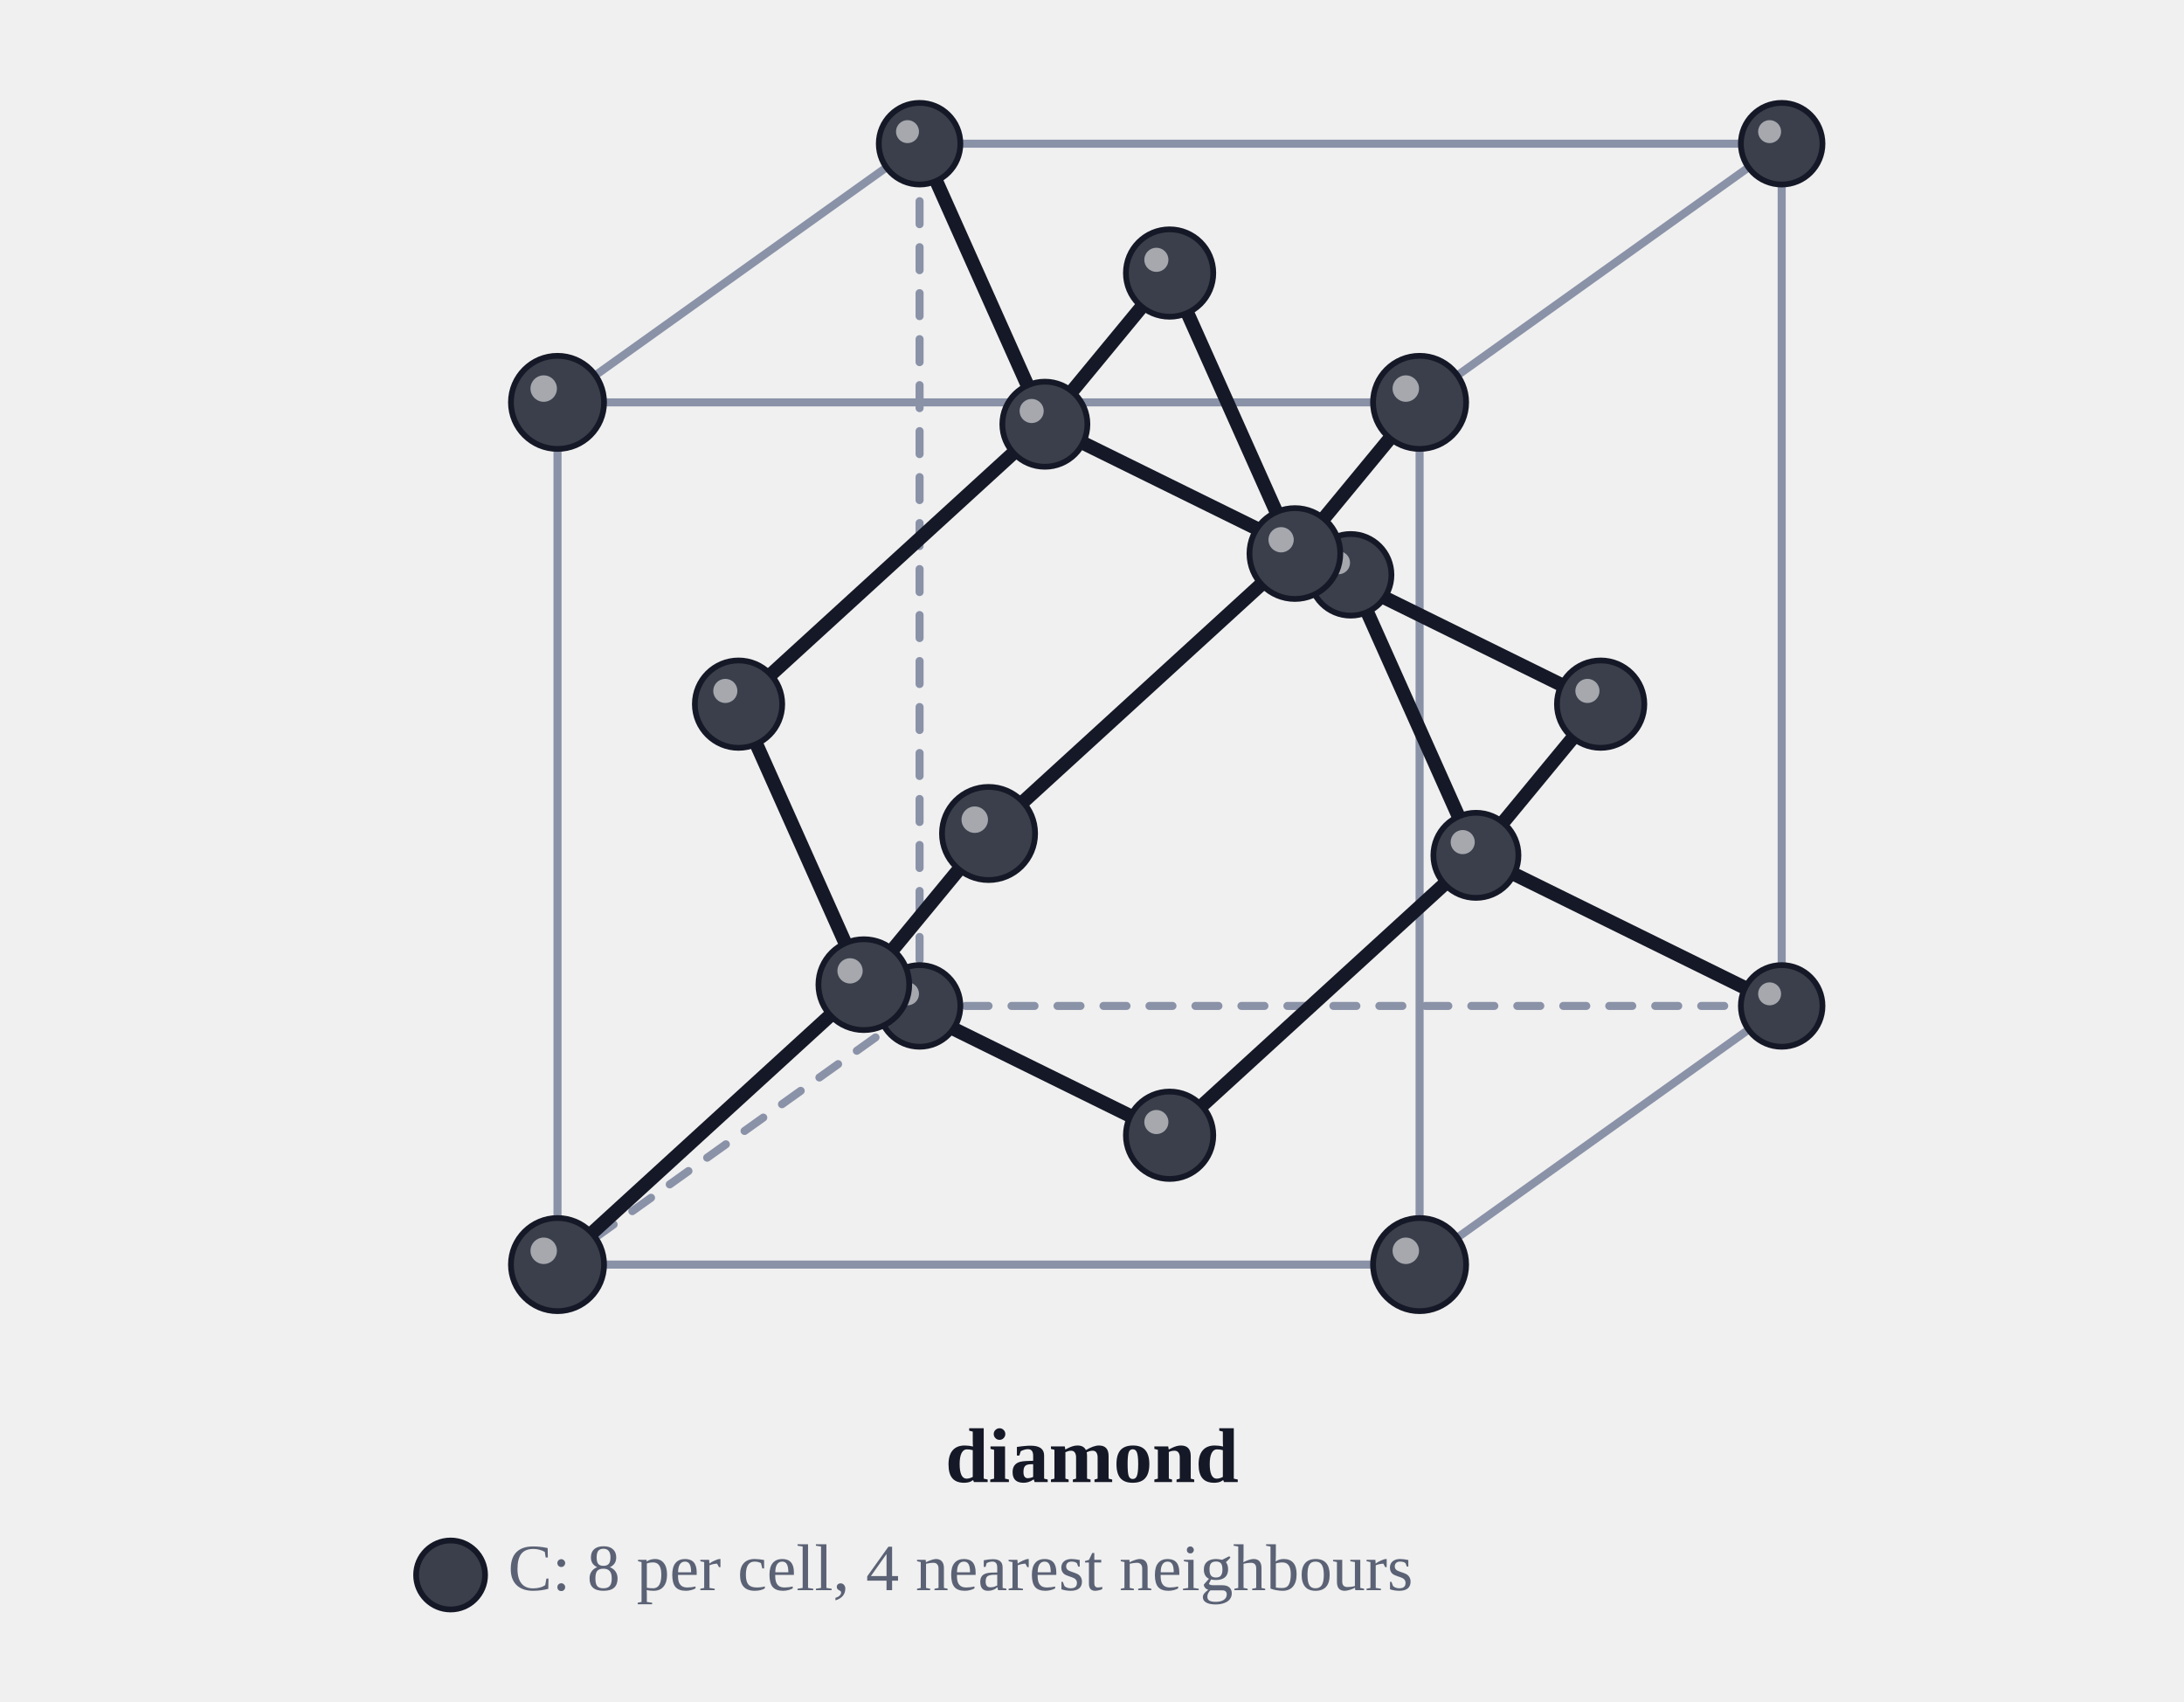
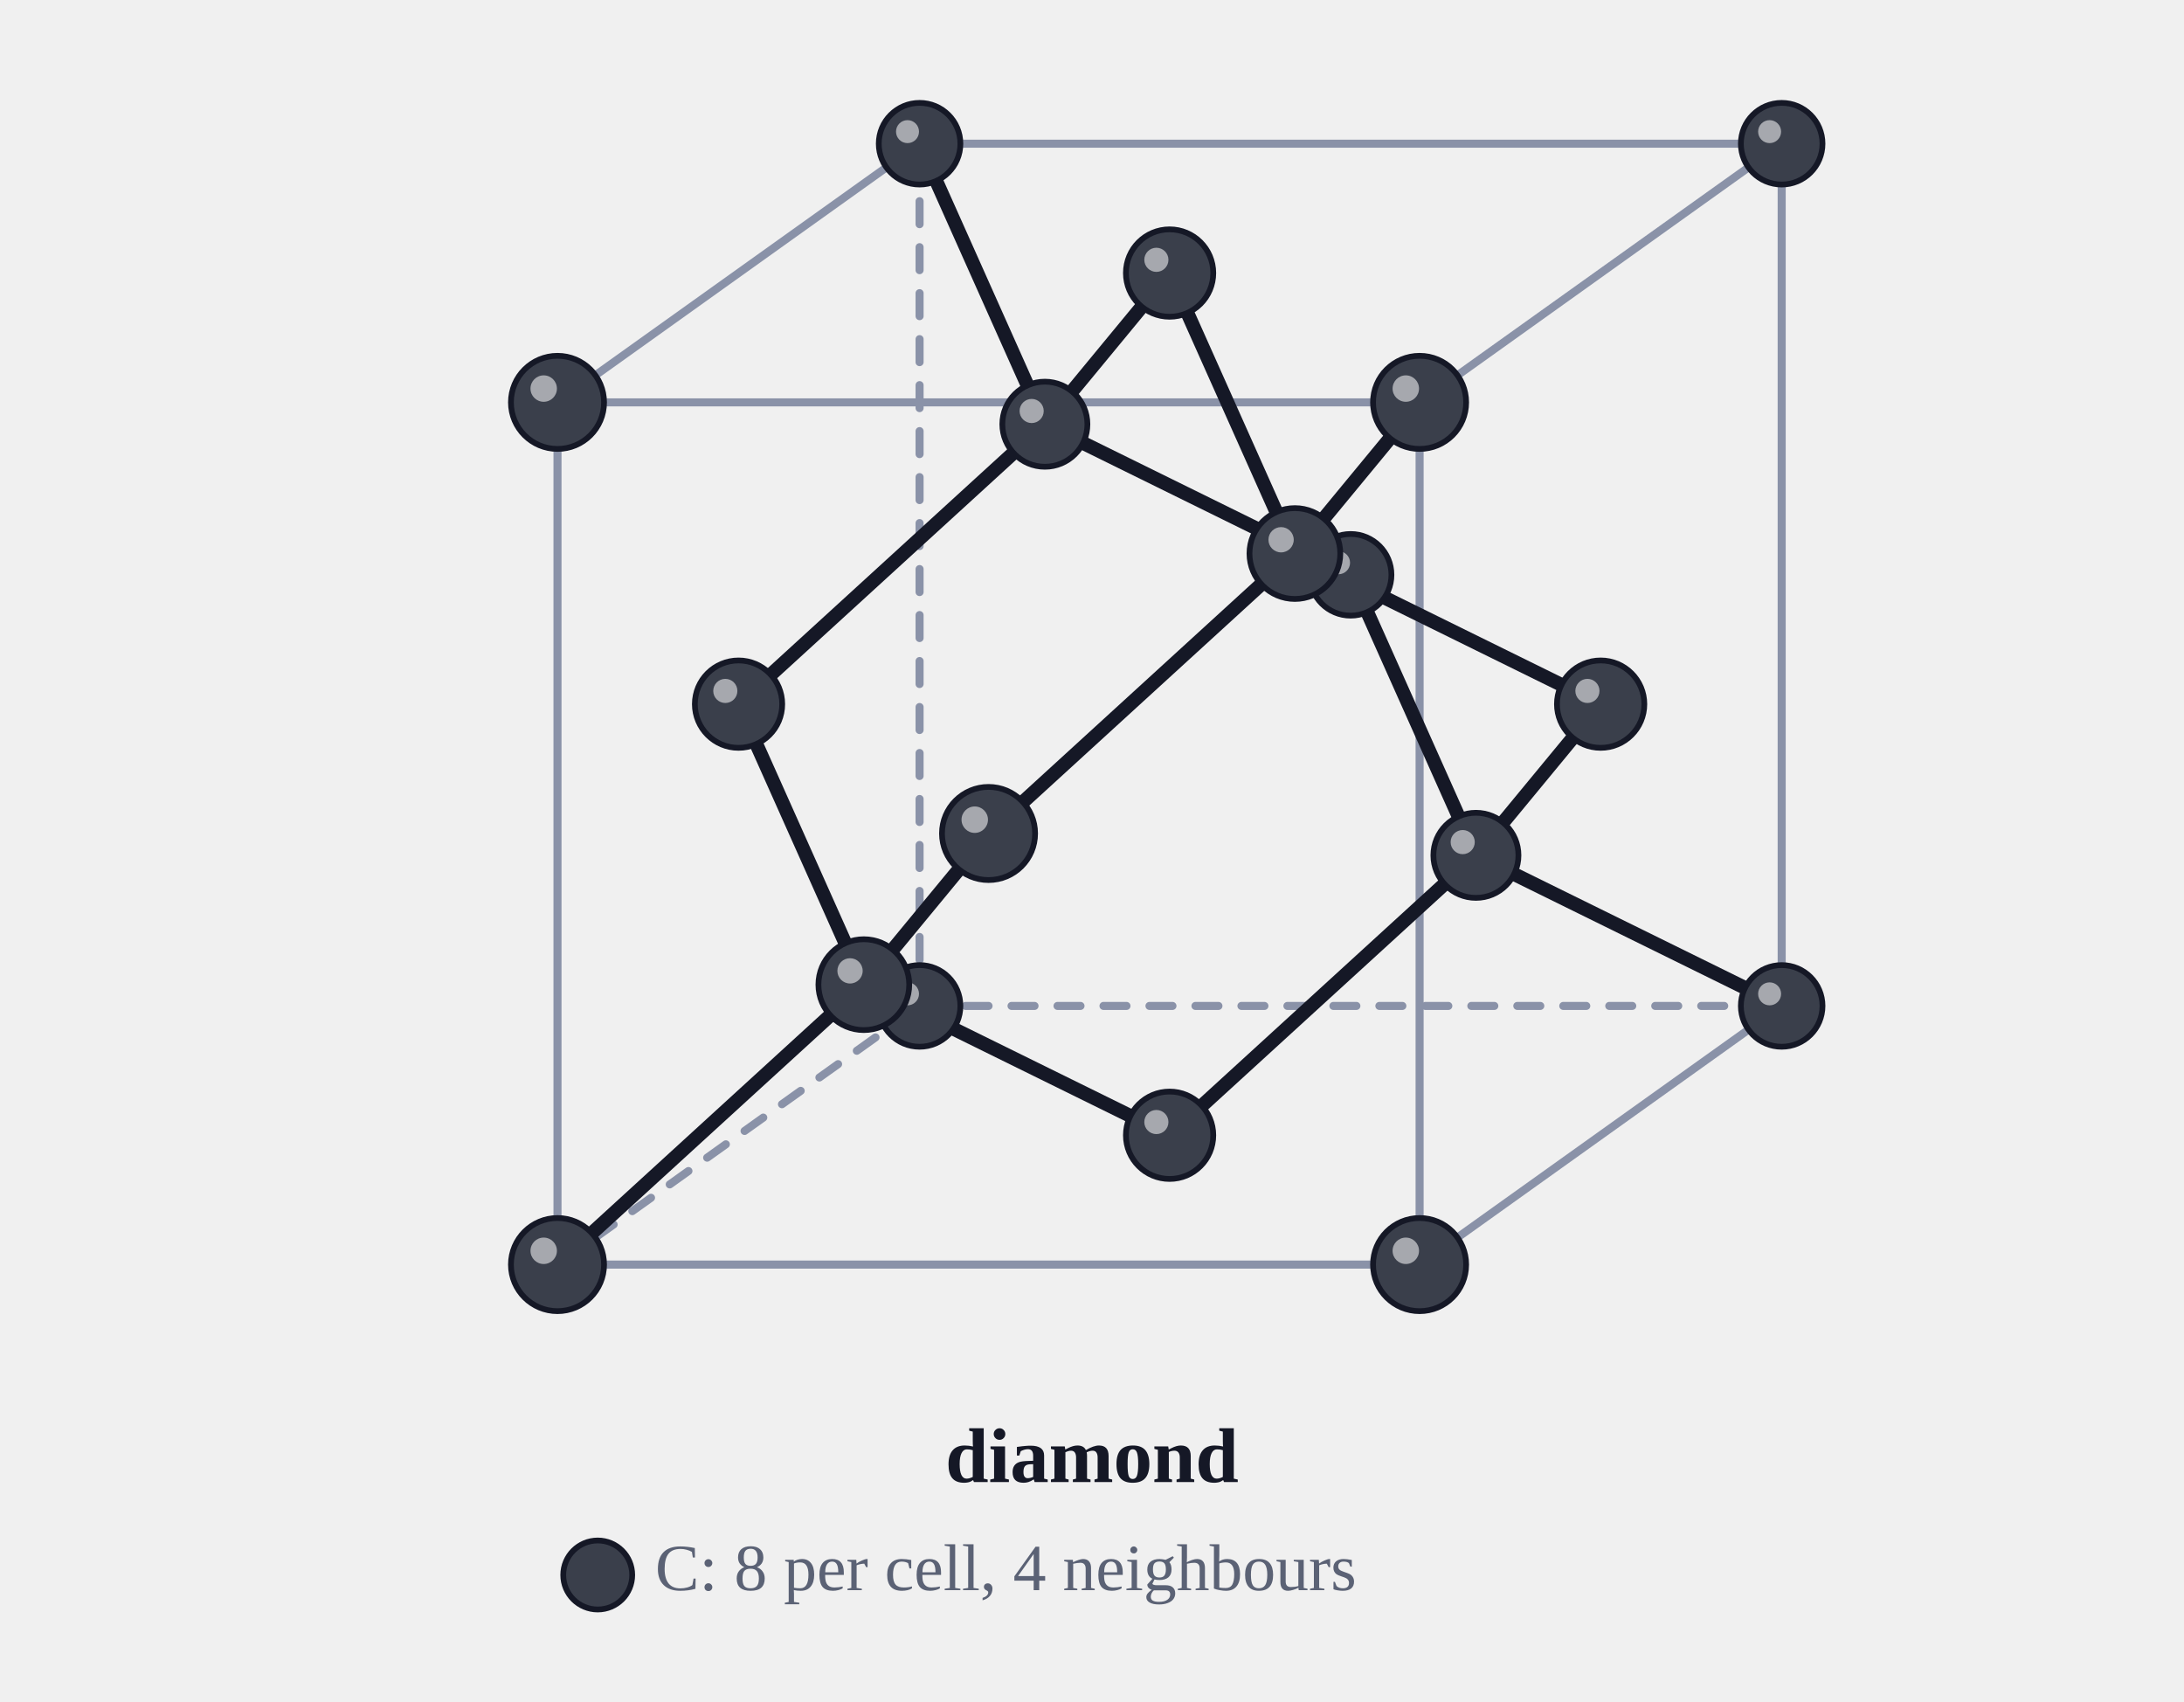
<svg xmlns="http://www.w3.org/2000/svg" viewBox="0 0 380.0 296.0" width="380.0" height="296.0" role="img" aria-label="A cubic unit cell of diamond: atoms at the corners and face centres, and four more inside the cell." style="color:var(--vx-ink, #151826);font-family:inherit;max-width:100%;height:auto">
  <path d="M97.0 220.0 L247.0 220.0" stroke="var(--vx-line, #8a92a8)" stroke-width="1.4" stroke-linecap="round" fill="none" />
  <path d="M97.0 220.0 L97.0 70.0" stroke="var(--vx-line, #8a92a8)" stroke-width="1.4" stroke-linecap="round" fill="none" />
  <path d="M97.0 220.0 L160.0 175.0" stroke="var(--vx-line, #8a92a8)" stroke-width="1.4" stroke-linecap="round" stroke-dasharray="4 4" fill="none" />
  <path d="M310.0 25.0 L160.0 25.0" stroke="var(--vx-line, #8a92a8)" stroke-width="1.4" stroke-linecap="round" fill="none" />
  <path d="M310.0 25.0 L310.0 175.0" stroke="var(--vx-line, #8a92a8)" stroke-width="1.4" stroke-linecap="round" fill="none" />
  <path d="M310.0 25.0 L247.0 70.0" stroke="var(--vx-line, #8a92a8)" stroke-width="1.4" stroke-linecap="round" fill="none" />
  <path d="M247.0 220.0 L247.0 70.0" stroke="var(--vx-line, #8a92a8)" stroke-width="1.4" stroke-linecap="round" fill="none" />
  <path d="M247.0 220.0 L310.0 175.0" stroke="var(--vx-line, #8a92a8)" stroke-width="1.4" stroke-linecap="round" fill="none" />
  <path d="M97.0 70.0 L247.0 70.0" stroke="var(--vx-line, #8a92a8)" stroke-width="1.4" stroke-linecap="round" fill="none" />
  <path d="M97.0 70.0 L160.0 25.0" stroke="var(--vx-line, #8a92a8)" stroke-width="1.4" stroke-linecap="round" fill="none" />
  <path d="M160.0 175.0 L310.0 175.0" stroke="var(--vx-line, #8a92a8)" stroke-width="1.4" stroke-linecap="round" stroke-dasharray="4 4" fill="none" />
  <path d="M160.0 175.0 L160.0 25.0" stroke="var(--vx-line, #8a92a8)" stroke-width="1.4" stroke-linecap="round" stroke-dasharray="4 4" fill="none" />
  <path d="M160.0 25.0 L181.8 73.8" stroke="#151826" stroke-width="2.4" stroke-linecap="round" fill="none" />
  <path d="M310.0 175.0 L256.8 148.8" stroke="#151826" stroke-width="2.4" stroke-linecap="round" fill="none" />
  <path d="M235.0 100.0 L256.8 148.8" stroke="#151826" stroke-width="2.4" stroke-linecap="round" fill="none" />
  <path d="M235.0 100.0 L181.8 73.8" stroke="#151826" stroke-width="2.4" stroke-linecap="round" fill="none" />
  <path d="M256.8 148.8 L203.5 197.5" stroke="#151826" stroke-width="2.4" stroke-linecap="round" fill="none" />
  <path d="M256.8 148.8 L278.5 122.5" stroke="#151826" stroke-width="2.4" stroke-linecap="round" fill="none" />
  <path d="M181.8 73.8 L128.5 122.5" stroke="#151826" stroke-width="2.4" stroke-linecap="round" fill="none" />
  <path d="M181.8 73.8 L203.5 47.5" stroke="#151826" stroke-width="2.4" stroke-linecap="round" fill="none" />
  <path d="M128.5 122.5 L150.3 171.3" stroke="#151826" stroke-width="2.4" stroke-linecap="round" fill="none" />
  <path d="M203.5 197.5 L150.3 171.3" stroke="#151826" stroke-width="2.4" stroke-linecap="round" fill="none" />
  <path d="M278.5 122.5 L225.3 96.3" stroke="#151826" stroke-width="2.4" stroke-linecap="round" fill="none" />
  <path d="M203.5 47.5 L225.3 96.3" stroke="#151826" stroke-width="2.4" stroke-linecap="round" fill="none" />
  <path d="M150.3 171.3 L97.0 220.0" stroke="#151826" stroke-width="2.4" stroke-linecap="round" fill="none" />
  <path d="M150.3 171.3 L172.0 145.0" stroke="#151826" stroke-width="2.4" stroke-linecap="round" fill="none" />
  <path d="M225.3 96.3 L247.0 70.0" stroke="#151826" stroke-width="2.4" stroke-linecap="round" fill="none" />
  <path d="M225.3 96.3 L172.0 145.0" stroke="#151826" stroke-width="2.4" stroke-linecap="round" fill="none" />
  <circle cx="160.0" cy="175.0" r="7.1" fill="#3a3f4b" stroke="#151826" stroke-width="1" />
  <circle cx="157.9" cy="172.9" r="2.0" fill="#fff" fill-opacity=".55" />
  <circle cx="160.0" cy="25.0" r="7.1" fill="#3a3f4b" stroke="#151826" stroke-width="1" />
  <circle cx="157.9" cy="22.9" r="2.0" fill="#fff" fill-opacity=".55" />
  <circle cx="310.0" cy="175.0" r="7.1" fill="#3a3f4b" stroke="#151826" stroke-width="1" />
  <circle cx="307.9" cy="172.9" r="2.0" fill="#fff" fill-opacity=".55" />
  <circle cx="310.0" cy="25.0" r="7.1" fill="#3a3f4b" stroke="#151826" stroke-width="1" />
  <circle cx="307.9" cy="22.9" r="2.0" fill="#fff" fill-opacity=".55" />
  <circle cx="235.0" cy="100.0" r="7.1" fill="#3a3f4b" stroke="#151826" stroke-width="1" />
  <circle cx="232.9" cy="97.9" r="2.0" fill="#fff" fill-opacity=".55" />
  <circle cx="256.8" cy="148.8" r="7.4" fill="#3a3f4b" stroke="#151826" stroke-width="1" />
  <circle cx="254.5" cy="146.5" r="2.1" fill="#fff" fill-opacity=".55" />
  <circle cx="181.8" cy="73.8" r="7.4" fill="#3a3f4b" stroke="#151826" stroke-width="1" />
  <circle cx="179.5" cy="71.5" r="2.1" fill="#fff" fill-opacity=".55" />
  <circle cx="128.5" cy="122.5" r="7.6" fill="#3a3f4b" stroke="#151826" stroke-width="1" />
  <circle cx="126.2" cy="120.2" r="2.1" fill="#fff" fill-opacity=".55" />
  <circle cx="203.5" cy="197.5" r="7.6" fill="#3a3f4b" stroke="#151826" stroke-width="1" />
  <circle cx="201.2" cy="195.2" r="2.1" fill="#fff" fill-opacity=".55" />
  <circle cx="278.5" cy="122.5" r="7.6" fill="#3a3f4b" stroke="#151826" stroke-width="1" />
  <circle cx="276.2" cy="120.2" r="2.1" fill="#fff" fill-opacity=".55" />
  <circle cx="203.5" cy="47.5" r="7.6" fill="#3a3f4b" stroke="#151826" stroke-width="1" />
  <circle cx="201.2" cy="45.2" r="2.1" fill="#fff" fill-opacity=".55" />
  <circle cx="150.3" cy="171.3" r="7.9" fill="#3a3f4b" stroke="#151826" stroke-width="1" />
  <circle cx="147.9" cy="168.9" r="2.2" fill="#fff" fill-opacity=".55" />
  <circle cx="225.3" cy="96.3" r="7.9" fill="#3a3f4b" stroke="#151826" stroke-width="1" />
  <circle cx="222.9" cy="93.9" r="2.2" fill="#fff" fill-opacity=".55" />
  <circle cx="97.0" cy="220.0" r="8.1" fill="#3a3f4b" stroke="#151826" stroke-width="1" />
  <circle cx="94.6" cy="217.6" r="2.3" fill="#fff" fill-opacity=".55" />
  <circle cx="97.0" cy="70.0" r="8.1" fill="#3a3f4b" stroke="#151826" stroke-width="1" />
  <circle cx="94.6" cy="67.6" r="2.3" fill="#fff" fill-opacity=".55" />
  <circle cx="247.0" cy="220.0" r="8.1" fill="#3a3f4b" stroke="#151826" stroke-width="1" />
  <circle cx="244.6" cy="217.6" r="2.3" fill="#fff" fill-opacity=".55" />
  <circle cx="247.0" cy="70.0" r="8.1" fill="#3a3f4b" stroke="#151826" stroke-width="1" />
  <circle cx="244.6" cy="67.6" r="2.3" fill="#fff" fill-opacity=".55" />
  <circle cx="172.0" cy="145.0" r="8.1" fill="#3a3f4b" stroke="#151826" stroke-width="1" />
  <circle cx="169.6" cy="142.6" r="2.3" fill="#fff" fill-opacity=".55" />
  <text x="190.0" y="254.0" font-size="13.5" font-weight="700" text-anchor="middle" dominant-baseline="middle" fill="var(--vx-ink, #151826)">diamond</text>
-   <circle cx="78.4" cy="274" r="6" fill="#3a3f4b" stroke="#151826" />
-   <text x="88.4" y="274.0" font-size="11.5" font-weight="500" text-anchor="start" dominant-baseline="middle" fill="var(--vx-soft, #5b6275)">C: 8 per cell, 4 nearest neighbours</text>
+   <circle cx="104.0" cy="274" r="6" fill="#3a3f4b" stroke="#151826" />
+   <text x="114.0" y="274.0" font-size="11.5" font-weight="500" text-anchor="start" dominant-baseline="middle" fill="var(--vx-soft, #5b6275)">C: 8 per cell, 4 neighbours</text>
</svg>
